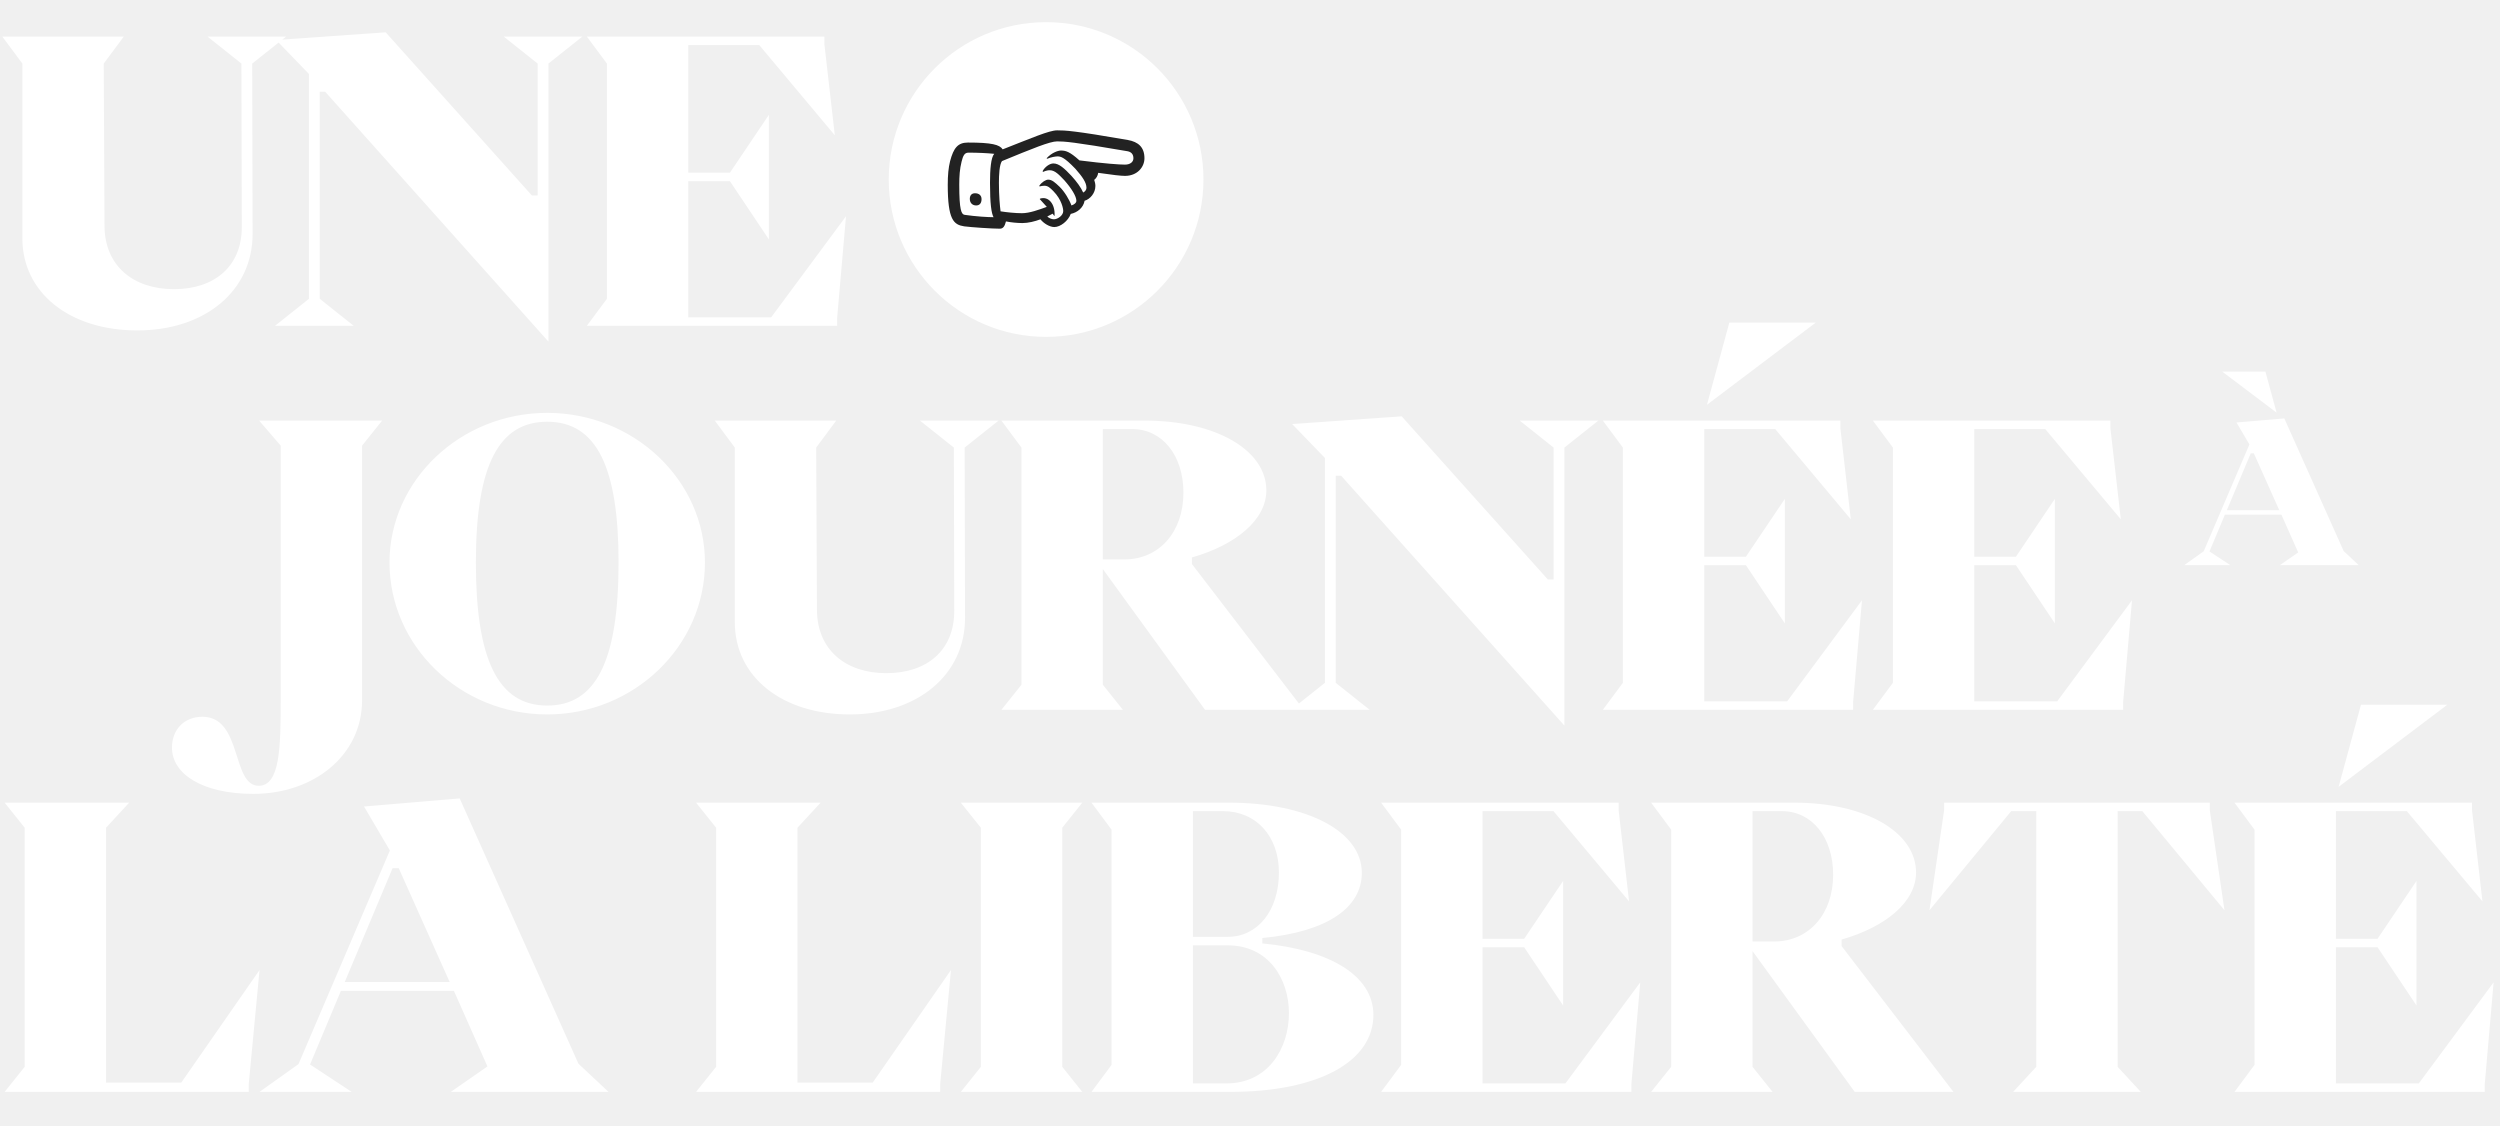
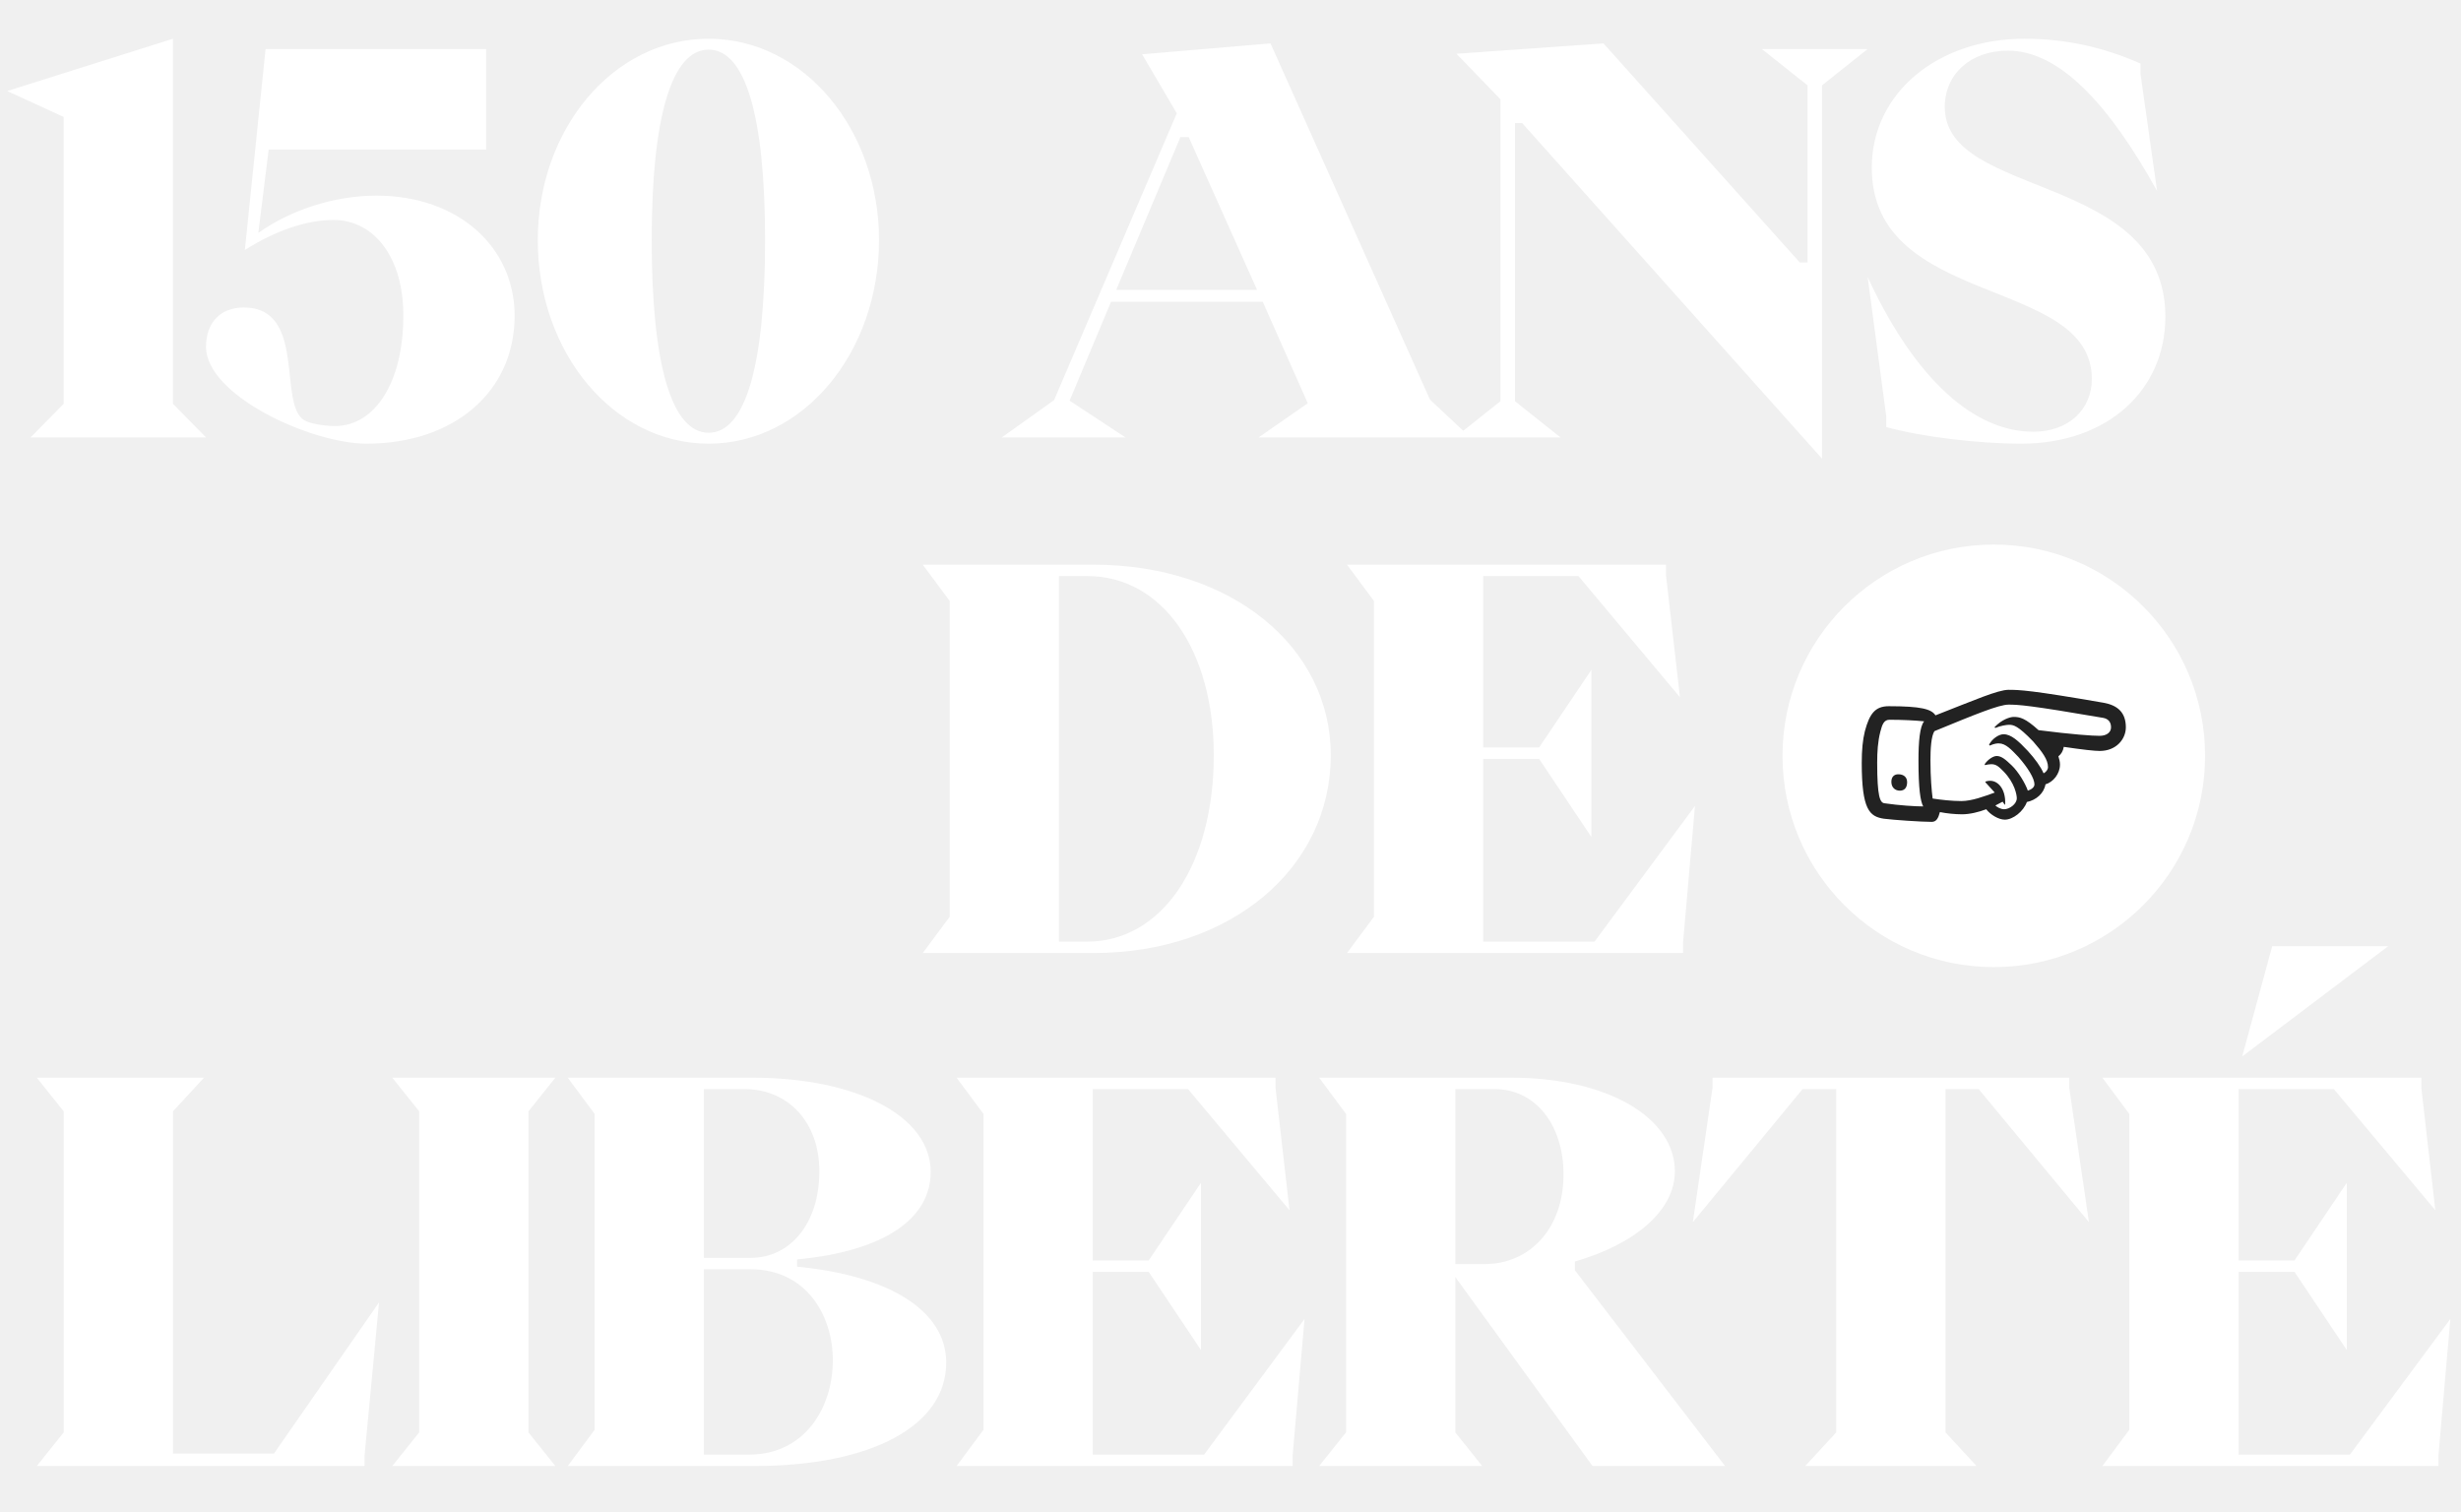
- <svg xmlns="http://www.w3.org/2000/svg" width="1128" height="508" viewBox="0 0 1128 508" fill="none">
-   <circle cx="472" cy="81" r="71" fill="white" />
-   <path d="M440.439 92.703C442.028 92.703 442.875 91.644 442.875 89.843C442.875 88.149 441.71 87.196 439.91 87.196C438.533 87.196 437.58 88.043 437.58 89.737C437.58 91.644 438.851 92.703 440.439 92.703ZM448.277 97.998C445.735 97.998 440.334 97.68 435.25 96.939C433.767 96.727 432.814 94.821 432.814 83.277C432.814 79.676 433.026 76.181 433.873 72.898C434.509 70.356 435.144 68.874 436.945 68.874C441.181 68.874 445.523 69.085 448.594 69.403C447.112 71.098 446.688 76.393 446.688 82.536C446.688 92.067 447.323 96.198 448.277 97.998ZM461.303 100.646C463.951 100.646 466.916 99.904 469.458 98.951C470.835 100.752 473.588 102.446 475.706 102.446C478.46 102.446 481.955 99.693 483.12 96.515C486.191 95.88 488.839 93.656 489.368 90.585C491.91 89.843 494.24 87.09 494.24 83.912C494.24 83.065 494.028 82.112 493.711 81.159C494.664 80.418 495.299 79.358 495.511 77.982C501.971 78.935 505.89 79.358 507.584 79.358C513.198 79.358 516.375 75.334 516.375 71.415C516.375 66.438 513.621 64.002 508.855 63.155C484.497 58.918 480.472 58.812 476.977 58.812C473.377 58.812 465.434 62.307 452.407 67.391C451.03 65.273 447.535 64.32 436.733 64.32C432.179 64.32 430.272 66.755 428.684 72.686C427.942 75.652 427.625 79.041 427.625 83.383C427.625 99.163 430.272 101.387 435.038 102.128C438.321 102.552 447.747 103.188 451.136 103.188C452.725 103.188 453.36 101.917 453.89 99.904C456.333 100.377 458.815 100.625 461.303 100.646ZM475.495 98.951C474.436 98.951 473.165 98.316 472.529 97.68C473.482 97.151 474.33 96.727 474.965 96.409C475.495 97.151 475.706 97.469 475.706 97.469L475.812 97.257C476.13 92.067 473.059 88.361 469.246 89.631L469.14 89.843C470.411 91.22 471.47 92.385 472.317 93.338C468.823 94.609 464.586 96.198 461.091 96.198C458.02 96.198 454.101 95.774 451.454 95.35C451.136 92.915 450.712 88.466 450.712 82.43C450.712 78.935 450.924 74.275 452.089 72.686C465.751 67.073 473.694 63.79 476.977 63.79C480.26 63.79 484.073 64.002 508.749 68.238C510.444 68.556 511.397 69.615 511.397 71.415C511.397 73.11 509.914 74.275 507.584 74.275C505.149 74.275 498.688 73.851 487.039 72.369C482.59 68.344 480.79 67.921 478.672 67.921C477.507 67.921 474.647 68.768 472.212 71.415L472.529 71.627C474.224 70.886 476.342 70.568 477.083 70.568C478.566 70.568 480.049 70.78 485.238 76.181C488.309 79.676 490.216 82.324 490.216 84.76C490.216 85.607 489.58 86.454 488.733 86.878C487.78 84.654 485.768 81.9 483.438 79.358C480.26 75.969 477.825 73.745 475.283 73.745C473.694 73.745 471.47 75.228 470.411 77.24L470.623 77.558C472.317 76.817 473.165 76.817 473.694 76.817C476.024 76.817 477.931 78.935 480.26 81.371C483.438 84.972 485.662 88.572 485.662 90.585C485.662 91.538 484.709 92.279 483.438 92.703C482.59 90.267 480.26 86.348 478.036 84.23C476.024 82.324 474.647 81.053 472.953 81.053C471.894 81.053 470.093 82.112 468.928 83.806L469.034 84.124C469.726 83.937 470.437 83.831 471.153 83.806C472.847 83.806 473.694 84.654 475.283 86.242C479.096 90.161 479.731 94.185 479.731 95.245C479.731 97.257 477.189 98.951 475.495 98.951Z" fill="#222222" />
-   <path d="M10.092 107.502C10.092 132.036 31.32 149.088 61.944 149.088C92.568 149.088 113.97 131.166 113.97 105.588L113.796 28.68L129.108 16.5H93.612L108.924 28.68L109.098 102.456C109.098 120.204 96.744 130.47 78.474 130.47C60.03 130.47 47.154 119.856 47.154 101.76L46.806 28.68L55.854 16.5H1.044L10.092 28.68V107.502ZM262.766 16.5H227.27L242.582 28.68V88.188H239.972L174.026 14.586L124.61 18.066L139.4 33.378V134.82L124.088 147H159.584L144.272 134.82V41.382H146.708L247.454 154.134V28.68L262.766 16.5ZM347.959 143.172H310.549V81.75H329.341L346.915 108.024V51.822L329.341 77.922H310.549V20.328H342.565L376.669 61.044L371.971 19.98V16.5H264.787L273.835 28.68V134.82L264.787 147H377.713V143.52L381.715 97.584L347.959 143.172Z" fill="white" />
-   <path d="M114.304 358.197C141.448 358.197 163.372 340.971 163.372 315.915V201.075L172.42 189.765H116.914L126.658 201.075V315.741C126.658 337.317 126.31 354.543 116.74 354.543C104.386 354.543 109.432 323.397 91.336 323.397C83.158 323.397 77.59 329.139 77.59 337.317C77.59 349.149 91.162 358.197 114.304 358.197ZM246.906 322.353C286.056 322.353 318.072 291.555 318.072 253.797C318.072 216.735 286.056 186.285 246.906 186.285C207.756 186.285 175.74 216.735 175.74 253.797C175.74 291.555 207.756 322.353 246.906 322.353ZM246.906 318.351C224.46 318.351 214.716 297.123 214.716 253.797C214.716 209.427 225.33 190.287 246.906 190.287C269.352 190.287 279.096 211.167 279.096 253.797C279.096 299.037 268.482 318.351 246.906 318.351ZM331.547 280.767C331.547 305.301 352.775 322.353 383.399 322.353C414.023 322.353 435.425 304.431 435.425 278.853L435.251 201.945L450.563 189.765H415.067L430.379 201.945L430.553 275.721C430.553 293.469 418.199 303.735 399.929 303.735C381.485 303.735 368.609 293.121 368.609 275.025L368.261 201.945L377.309 189.765H322.499L331.547 201.945V280.767ZM543.706 320.265H588.25L537.79 254.493V251.535C557.8 245.793 571.372 234.483 571.372 221.259C571.372 203.163 548.752 189.765 516.388 189.765H451.834L460.882 201.945V308.955L451.834 320.265H506.644L497.596 308.955V256.755L543.706 320.265ZM510.82 193.593C524.392 193.593 533.962 205.425 533.962 222.303C533.962 240.051 523 252.405 507.34 252.405H497.596V193.593H510.82ZM721.178 189.765H685.682L700.994 201.945V261.453H698.384L632.438 187.851L583.022 191.331L597.812 206.643V308.085L582.5 320.265H617.996L602.684 308.085V214.647H605.12L705.866 327.399V201.945L721.178 189.765ZM780.271 145.569L770.179 182.631L819.247 145.569H780.271ZM806.371 316.437H768.961V255.015H787.753L805.327 281.289V225.087L787.753 251.187H768.961V193.593H800.977L835.081 234.309L830.383 193.245V189.765H723.199L732.247 201.945V308.085L723.199 320.265H836.125V316.785L840.127 270.849L806.371 316.437ZM928.205 316.437H890.795V255.015H909.587L927.161 281.289V225.087L909.587 251.187H890.795V193.593H922.811L956.915 234.309L952.217 193.245V189.765H845.033L854.081 201.945V308.085L845.033 320.265H957.959V316.785L961.961 270.849L928.205 316.437Z" fill="white" />
-   <path d="M81.78 488.482H47.85V373.468L58.29 362.158H2.088L11.136 373.468V481.348L2.088 492.658H112.23V489.178L117.102 437.674L81.78 488.482ZM260.999 479.956L207.407 360.244L164.255 363.898L175.913 383.734L134.675 480.13L117.101 492.658H158.687L139.895 480.304L153.815 447.07H204.797L219.935 481.174L203.405 492.658H274.571L260.999 479.956ZM155.555 443.068L177.131 391.738H179.915L202.883 443.068H155.555ZM393.757 488.482H359.827V373.468L370.267 362.158H314.065L323.113 373.468V481.348L314.065 492.658H424.207V489.178L429.079 437.674L393.757 488.482ZM442.568 373.468V481.348L433.52 492.658H488.33L479.282 481.348V373.468L488.33 362.158H433.52L442.568 373.468ZM619.677 457.684C619.503 440.458 600.537 428.626 569.565 425.668V423.232C598.971 420.448 614.457 409.486 614.457 393.826C614.457 375.208 589.923 362.158 554.427 362.158H492.483L501.531 374.338V480.478L492.483 492.658H555.123C594.621 492.658 619.851 479.086 619.677 457.684ZM551.817 365.986C566.781 365.986 577.047 377.296 577.047 393.652C577.047 410.878 567.477 422.71 553.905 422.71H538.245V365.986H551.817ZM553.383 488.83H538.245V426.538H553.905C572.523 426.538 581.571 441.85 581.571 457.162C581.571 472.996 572.175 488.83 553.383 488.83ZM706.324 488.83H668.914V427.408H687.706L705.28 453.682V397.48L687.706 423.58H668.914V365.986H700.93L735.034 406.702L730.336 365.638V362.158H623.152L632.2 374.338V480.478L623.152 492.658H736.078V489.178L740.08 443.242L706.324 488.83ZM836.858 492.658H881.402L830.942 426.886V423.928C850.952 418.186 864.524 406.876 864.524 393.652C864.524 375.556 841.904 362.158 809.54 362.158H744.986L754.034 374.338V481.348L744.986 492.658H799.796L790.748 481.348V429.148L836.858 492.658ZM803.972 365.986C817.544 365.986 827.114 377.818 827.114 394.696C827.114 412.444 816.152 424.798 800.492 424.798H790.748V365.986H803.972ZM966.615 365.986L1003.68 410.704L997.065 365.638V362.158H877.179V365.638L870.567 410.704L907.455 365.986H918.765V481.348L908.325 492.658H965.919L955.479 481.348V365.986H966.615ZM1065.27 317.962L1055.18 355.024L1104.24 317.962H1065.27ZM1091.37 488.83H1053.96V427.408H1072.75L1090.32 453.682V397.48L1072.75 423.58H1053.96V365.986H1085.97L1120.08 406.702L1115.38 365.638V362.158H1008.2L1017.24 374.338V480.478L1008.2 492.658H1121.12V489.178L1125.12 443.242L1091.37 488.83Z" fill="white" />
-   <path d="M1022.15 167.652H1002.66L1027.2 186.183L1022.15 167.652ZM1057.47 248.649L1030.68 188.793L1009.1 190.62L1014.93 200.538L994.309 248.736L985.522 255H1006.32L996.919 248.823L1003.88 232.206H1029.37L1036.94 249.258L1028.67 255H1064.26L1057.47 248.649ZM1004.75 230.205L1015.54 204.54H1016.93L1028.41 230.205H1004.75Z" fill="white" />
+ <svg xmlns="http://www.w3.org/2000/svg" width="827" height="508" viewBox="0 0 827 508" fill="none">
+   <path d="M58.116 135.69V13.02L2.436 30.594L21.402 39.294V135.69L10.266 147H69.252L58.116 135.69ZM126.478 65.742C112.21 65.742 97.594 70.614 86.806 78.27L90.286 50.256H163.366V16.5H89.242L82.282 84.012C92.722 77.4 103.162 73.92 112.036 73.92C126.13 73.92 135.7 87.144 135.526 106.284C135.526 128.208 126.13 143.172 112.558 143.172C108.73 143.172 104.032 142.302 102.292 141.258C93.244 135.864 103.162 103.326 81.934 103.326C74.104 103.326 69.232 108.372 69.232 116.55C69.232 132.906 104.554 149.088 123.172 149.088C152.752 149.088 172.936 131.514 172.936 106.11C172.936 83.142 154.144 65.742 126.478 65.742ZM180.717 80.706C180.717 118.29 205.947 149.088 238.137 149.088C270.153 149.088 295.383 118.29 295.383 80.706C295.383 43.47 270.153 13.02 238.137 13.02C205.947 13.02 180.717 43.47 180.717 80.706ZM218.997 80.706C218.997 39.12 225.783 16.674 238.137 16.674C250.491 16.674 257.103 39.12 257.103 80.706C257.103 122.814 250.491 145.434 238.137 145.434C225.783 145.434 218.997 122.814 218.997 80.706ZM480.538 134.298L426.946 14.586L383.794 18.24L395.452 38.076L354.214 134.472L336.64 147H378.226L359.434 134.646L373.354 101.412H424.336L439.474 135.516L422.944 147H494.11L480.538 134.298ZM375.094 97.41L396.67 46.08H399.454L422.422 97.41H375.094ZM627.588 16.5H592.092L607.404 28.68V88.188H604.794L538.848 14.586L489.432 18.066L504.222 33.378V134.82L488.91 147H524.406L509.094 134.82V41.382H511.53L612.276 154.134V28.68L627.588 16.5ZM627.603 93.06L633.867 140.04V143.52C645.873 146.826 664.665 149.088 679.281 149.088C708.339 149.088 727.653 130.992 727.653 106.458C727.653 57.738 653.529 66.96 653.529 35.988C653.529 24.852 662.229 17.022 674.757 17.022C691.983 17.022 708.687 34.944 724.869 64.176L719.301 24.852V21.372C706.425 15.63 693.549 13.02 680.325 13.02C651.093 13.02 628.995 31.29 628.995 56.346C628.995 103.674 702.945 92.712 702.945 127.338C702.945 137.778 694.941 145.086 683.283 145.086C661.011 145.086 641.523 123.336 627.603 93.06Z" fill="white" />
+   <path d="M367.508 189.765H310.088L319.136 201.945V308.085L310.088 320.265H367.508C413.618 320.265 447.2 291.729 447.2 253.797C447.2 217.257 413.618 189.765 367.508 189.765ZM365.246 316.437H355.85V193.593H365.42C390.476 193.593 407.876 218.301 407.876 253.797C407.876 290.685 390.476 316.437 365.246 316.437ZM535.824 316.437H498.414V255.015H517.206L534.78 281.289V225.087L517.206 251.187H498.414V193.593H530.43L564.534 234.309L559.836 193.245V189.765H452.652L461.7 201.945V308.085L452.652 320.265H565.578V316.785L569.58 270.849L535.824 316.437Z" fill="white" />
+   <circle cx="670" cy="254" r="71" fill="white" />
+   <path d="M638.439 265.703C640.028 265.703 640.875 264.644 640.875 262.843C640.875 261.149 639.71 260.196 637.91 260.196C636.533 260.196 635.58 261.043 635.58 262.737C635.58 264.644 636.851 265.703 638.439 265.703ZM646.277 270.998C643.735 270.998 638.334 270.68 633.25 269.939C631.767 269.727 630.814 267.821 630.814 256.277C630.814 252.676 631.026 249.181 631.873 245.898C632.509 243.356 633.144 241.874 634.945 241.874C639.181 241.874 643.523 242.085 646.594 242.403C645.112 244.098 644.688 249.393 644.688 255.536C644.688 265.067 645.323 269.198 646.277 270.998ZM659.303 273.646C661.951 273.646 664.916 272.904 667.458 271.951C668.835 273.752 671.588 275.446 673.706 275.446C676.46 275.446 679.955 272.693 681.12 269.515C684.191 268.88 686.839 266.656 687.368 263.585C689.91 262.843 692.24 260.09 692.24 256.912C692.24 256.065 692.028 255.112 691.711 254.159C692.664 253.418 693.299 252.358 693.511 250.982C699.971 251.935 703.89 252.358 705.584 252.358C711.198 252.358 714.375 248.334 714.375 244.415C714.375 239.438 711.621 237.002 706.855 236.155C682.497 231.918 678.472 231.812 674.977 231.812C671.377 231.812 663.434 235.307 650.407 240.391C649.03 238.273 645.535 237.32 634.733 237.32C630.179 237.32 628.272 239.756 626.684 245.686C625.942 248.652 625.625 252.041 625.625 256.383C625.625 272.163 628.272 274.387 633.038 275.128C636.321 275.552 645.747 276.188 649.136 276.188C650.725 276.188 651.36 274.917 651.89 272.904C654.333 273.377 656.815 273.625 659.303 273.646ZM673.495 271.951C672.436 271.951 671.165 271.316 670.529 270.68C671.482 270.151 672.33 269.727 672.965 269.409C673.495 270.151 673.706 270.469 673.706 270.469L673.812 270.257C674.13 265.067 671.059 261.361 667.246 262.631L667.14 262.843C668.411 264.22 669.47 265.385 670.317 266.338C666.823 267.609 662.586 269.198 659.091 269.198C656.02 269.198 652.101 268.774 649.454 268.35C649.136 265.915 648.712 261.466 648.712 255.43C648.712 251.935 648.924 247.275 650.089 245.686C663.751 240.073 671.694 236.79 674.977 236.79C678.26 236.79 682.073 237.002 706.749 241.238C708.444 241.556 709.397 242.615 709.397 244.415C709.397 246.11 707.914 247.275 705.584 247.275C703.149 247.275 696.688 246.851 685.039 245.369C680.59 241.344 678.79 240.92 676.672 240.92C675.507 240.92 672.647 241.768 670.212 244.415L670.529 244.627C672.224 243.886 674.342 243.568 675.083 243.568C676.566 243.568 678.049 243.78 683.238 249.181C686.309 252.676 688.216 255.324 688.216 257.76C688.216 258.607 687.58 259.454 686.733 259.878C685.78 257.654 683.768 254.9 681.438 252.358C678.26 248.969 675.825 246.745 673.283 246.745C671.694 246.745 669.47 248.228 668.411 250.24L668.623 250.558C670.317 249.817 671.165 249.817 671.694 249.817C674.024 249.817 675.931 251.935 678.26 254.371C681.438 257.972 683.662 261.572 683.662 263.585C683.662 264.538 682.709 265.279 681.438 265.703C680.59 263.267 678.26 259.348 676.036 257.23C674.024 255.324 672.647 254.053 670.953 254.053C669.894 254.053 668.093 255.112 666.928 256.807L667.034 257.124C667.726 256.937 668.437 256.831 669.153 256.807C670.847 256.807 671.694 257.654 673.283 259.242C677.096 263.161 677.731 267.185 677.731 268.244C677.731 270.257 675.189 271.951 673.495 271.951Z" fill="#222222" />
+   <path d="M92.053 488.482H58.123V373.468L68.563 362.158H12.361L21.409 373.468V481.348L12.361 492.658H122.503V489.178L127.375 437.674L92.053 488.482ZM140.865 373.468V481.348L131.817 492.658H186.627L177.579 481.348V373.468L186.627 362.158H131.817L140.865 373.468ZM317.973 457.684C317.799 440.458 298.833 428.626 267.861 425.668V423.232C297.267 420.448 312.753 409.486 312.753 393.826C312.753 375.208 288.219 362.158 252.723 362.158H190.779L199.827 374.338V480.478L190.779 492.658H253.419C292.917 492.658 318.147 479.086 317.973 457.684ZM250.113 365.986C265.077 365.986 275.343 377.296 275.343 393.652C275.343 410.878 265.773 422.71 252.201 422.71H236.541V365.986H250.113ZM251.679 488.83H236.541V426.538H252.201C270.819 426.538 279.867 441.85 279.867 457.162C279.867 472.996 270.471 488.83 251.679 488.83ZM404.621 488.83H367.211V427.408H386.003L403.577 453.682V397.48L386.003 423.58H367.211V365.986H399.227L433.331 406.702L428.633 365.638V362.158H321.449L330.497 374.338V480.478L321.449 492.658H434.375V489.178L438.377 443.242L404.621 488.83ZM535.155 492.658H579.699L529.239 426.886V423.928C549.249 418.186 562.821 406.876 562.821 393.652C562.821 375.556 540.201 362.158 507.837 362.158H443.283L452.331 374.338V481.348L443.283 492.658H498.093L489.045 481.348V429.148L535.155 492.658ZM502.269 365.986C515.841 365.986 525.411 377.818 525.411 394.696C525.411 412.444 514.449 424.798 498.789 424.798H489.045V365.986H502.269ZM664.912 365.986L701.974 410.704L695.362 365.638V362.158H575.476V365.638L568.864 410.704L605.752 365.986H617.062V481.348L606.622 492.658H664.216L653.776 481.348V365.986H664.912ZM763.564 317.962L753.472 355.024L802.54 317.962H763.564ZM789.664 488.83H752.254V427.408H771.046L788.62 453.682V397.48L771.046 423.58H752.254V365.986H784.27L818.374 406.702L813.676 365.638V362.158H706.492L715.54 374.338V480.478L706.492 492.658H819.418V489.178L823.42 443.242L789.664 488.83Z" fill="white" />
</svg>
